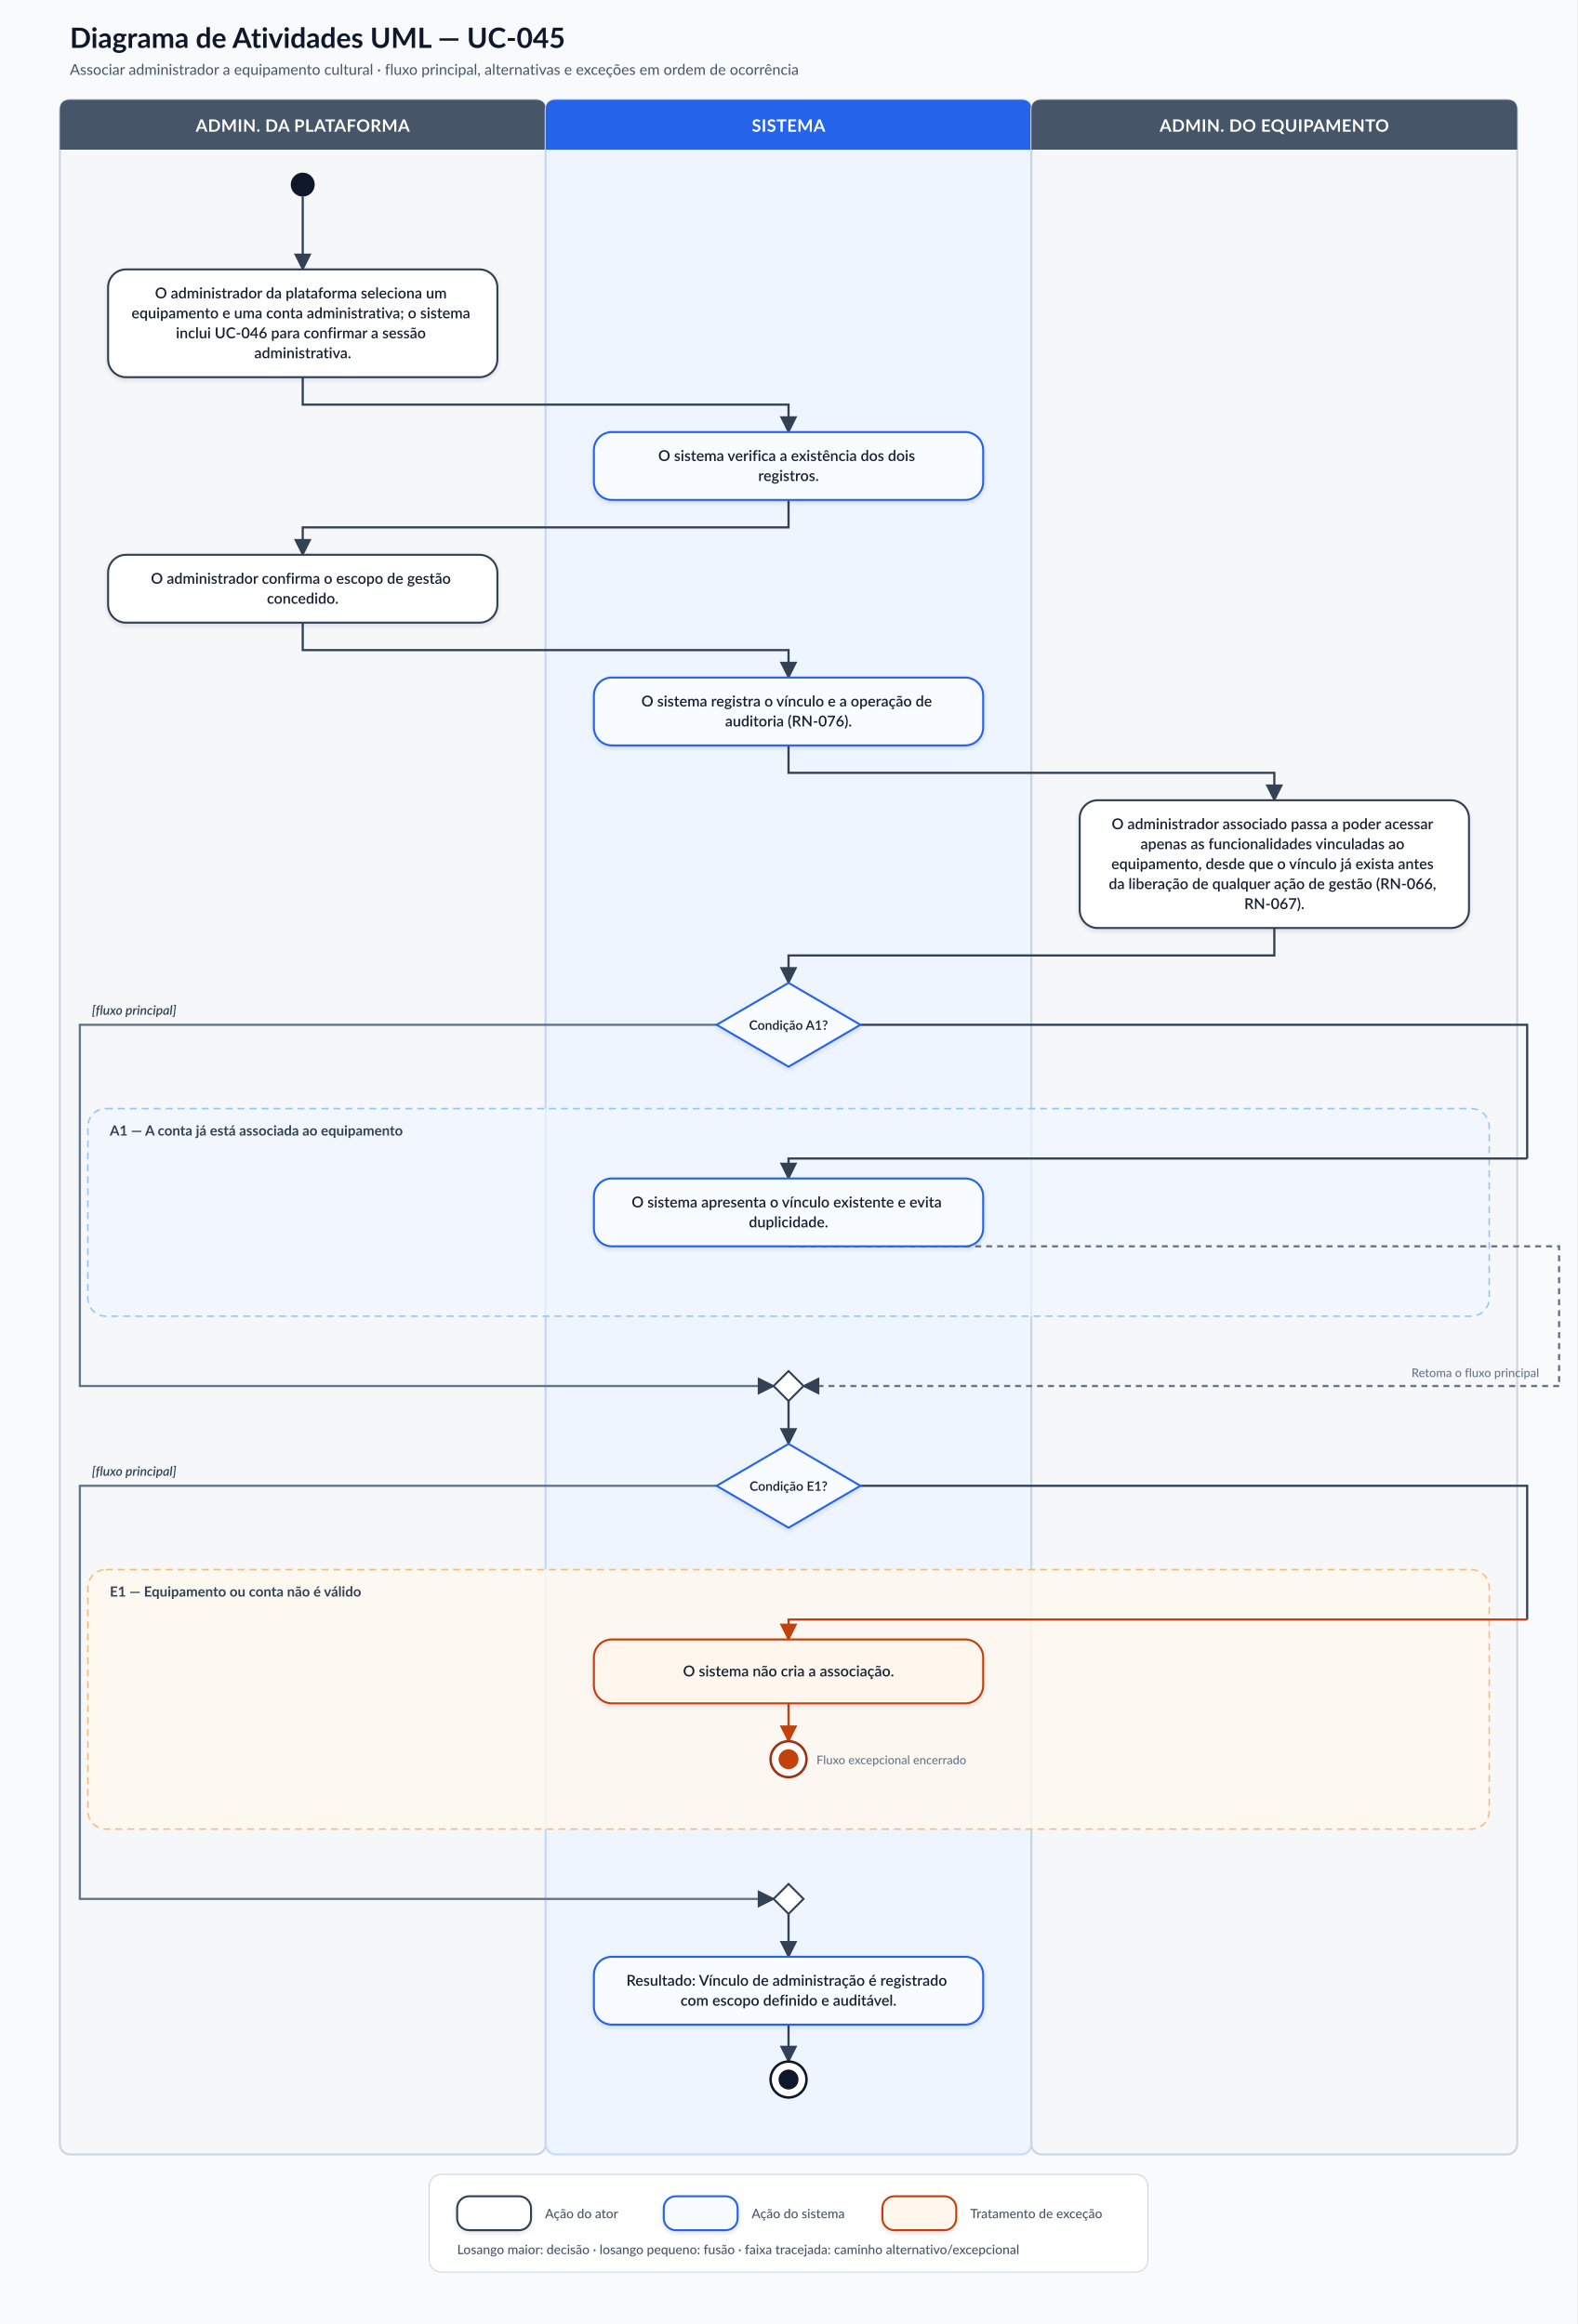
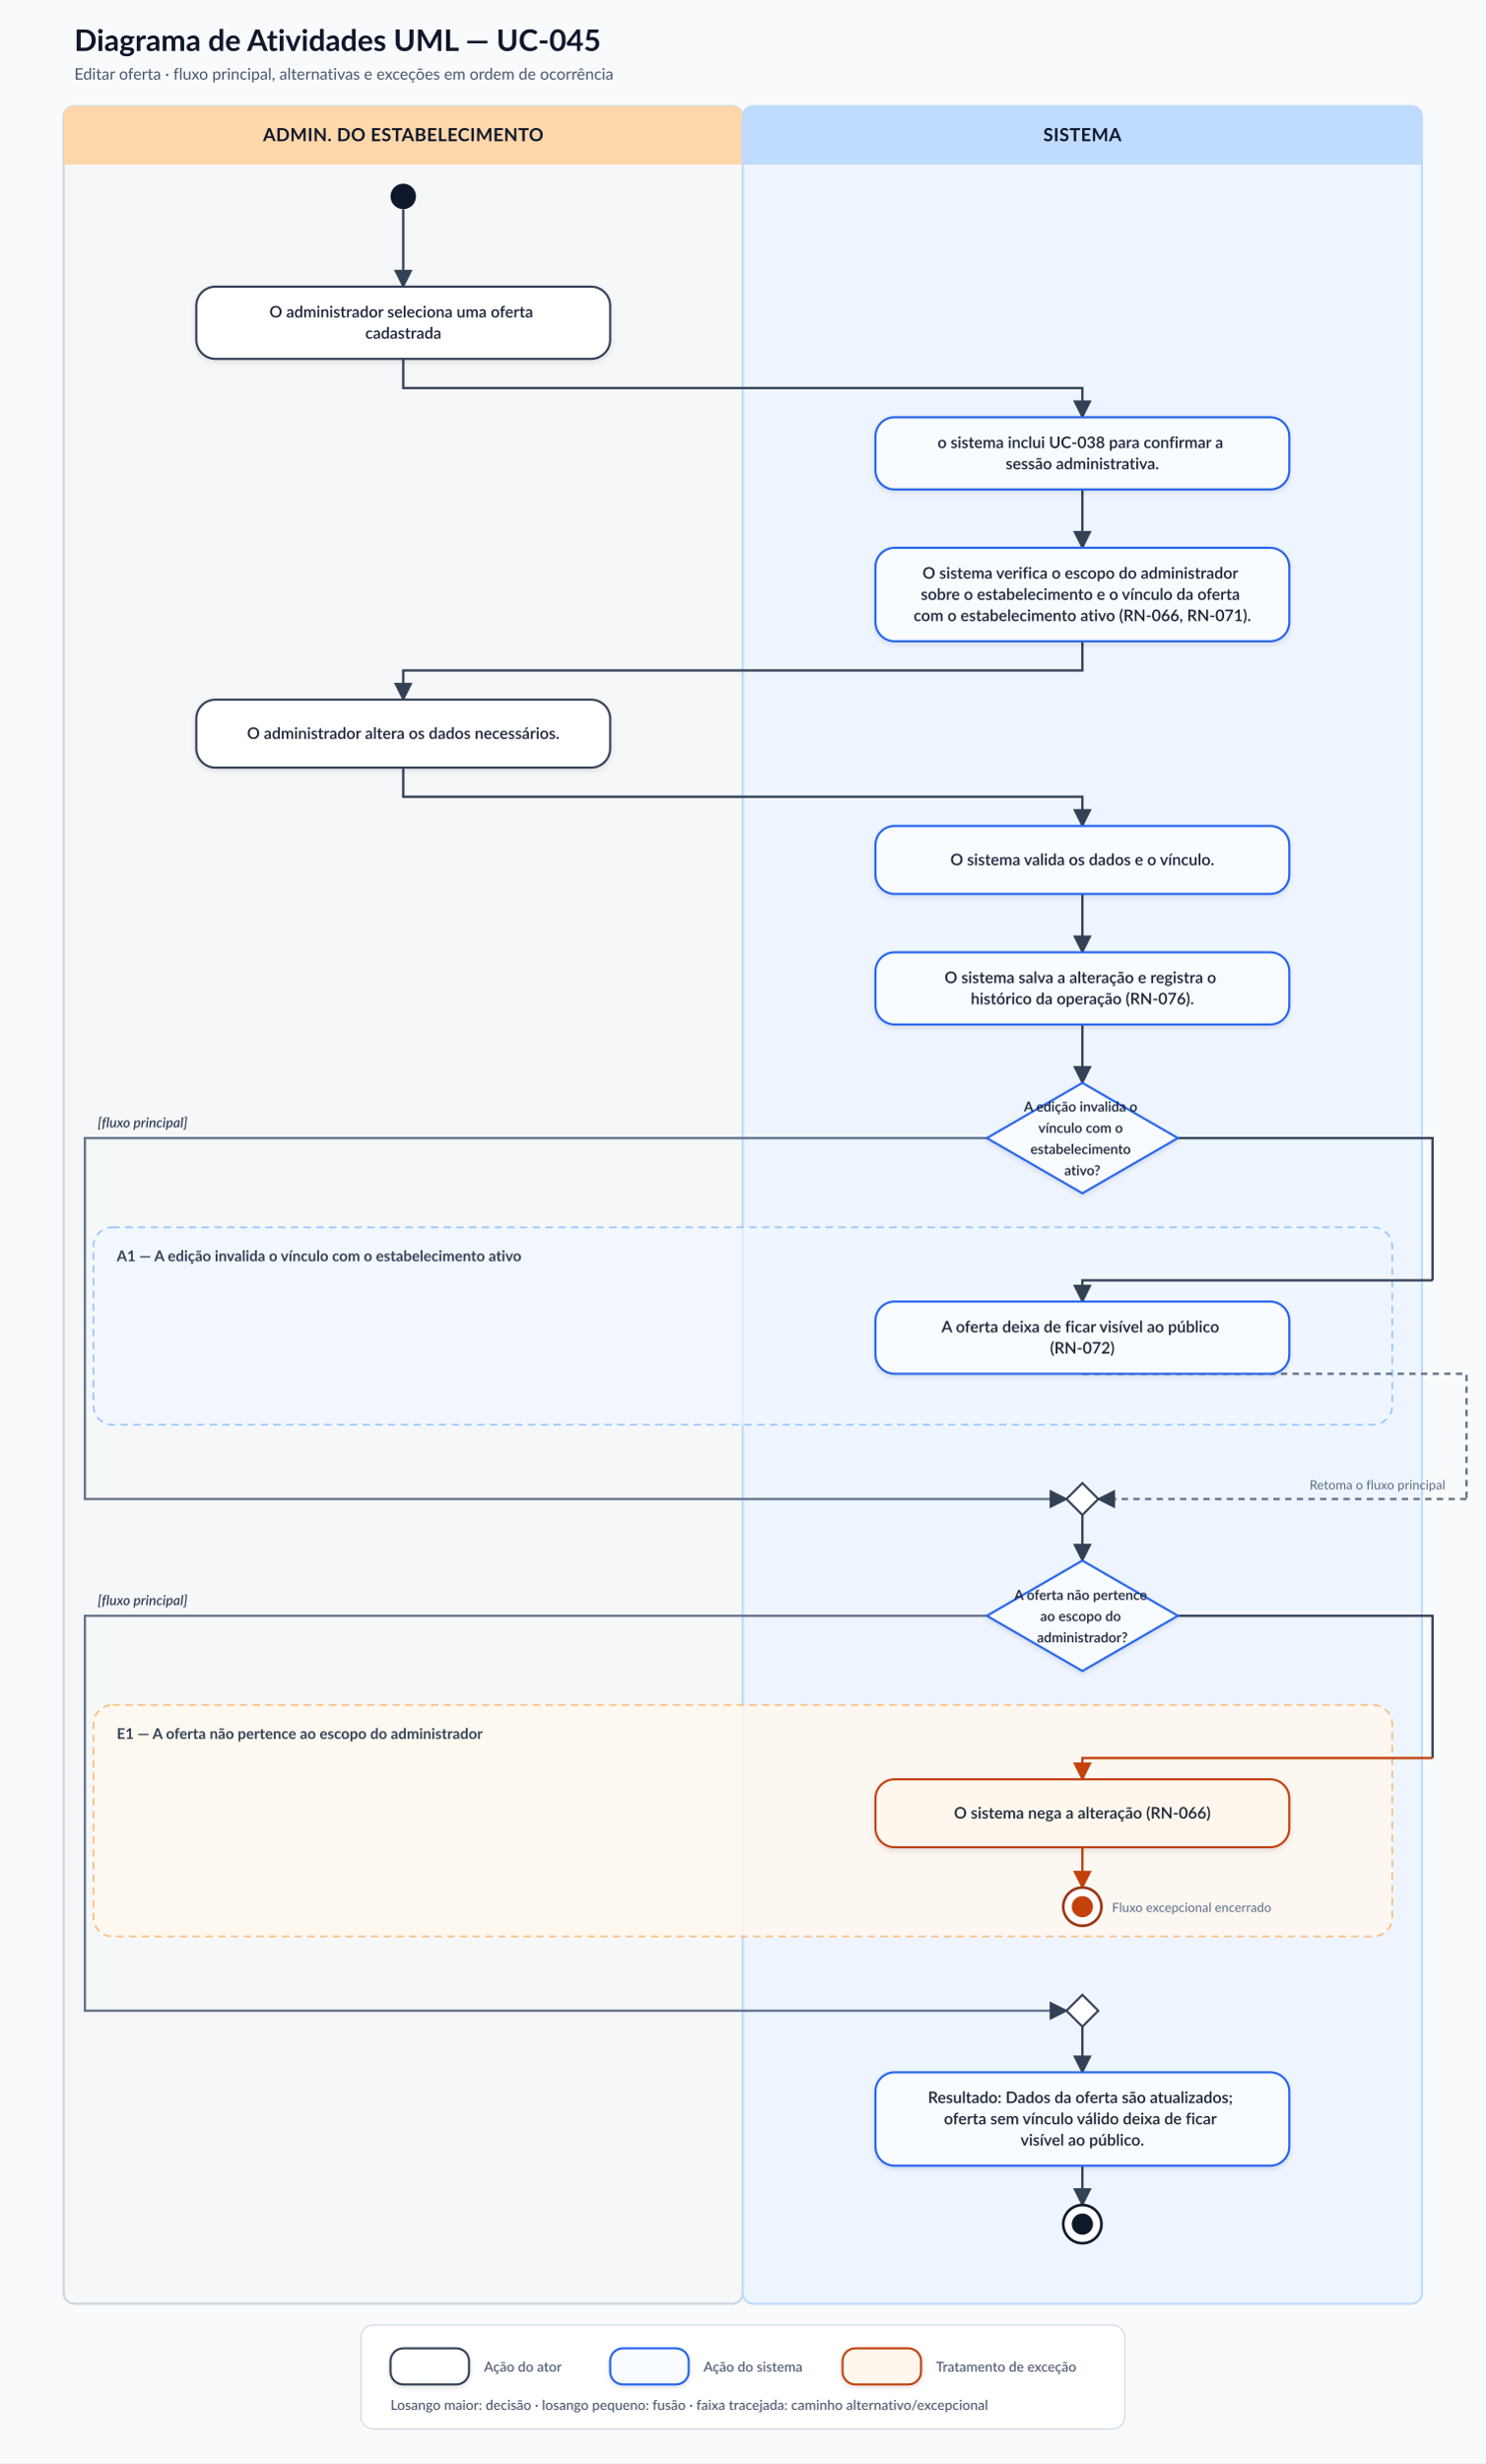
- <svg xmlns="http://www.w3.org/2000/svg" width="1580" height="2329.0" viewBox="0 0 1580 2329.0" role="img" aria-labelledby="title desc">
+ <svg xmlns="http://www.w3.org/2000/svg" width="1400.0" height="2320.0" viewBox="0 0 1400.0 2320.0" role="img" aria-labelledby="title desc">
  <defs>
    <marker id="arrow" viewBox="0 0 10 10" refX="9" refY="5" markerWidth="8" markerHeight="8" orient="auto-start-reverse">
      <path d="M0 0 L10 5 L0 10 z" fill="#334155" />
    </marker>
    <marker id="error-arrow" viewBox="0 0 10 10" refX="9" refY="5" markerWidth="8" markerHeight="8" orient="auto-start-reverse">
      <path d="M0 0 L10 5 L0 10 z" fill="#c2410c" />
    </marker>
    <filter id="shadow" x="-15%" y="-20%" width="130%" height="150%">
      <feDropShadow dx="0" dy="2" stdDeviation="2.5" flood-color="#0f172a" flood-opacity="0.12" />
    </filter>
    <style>
      .title { font: 700 28px "Lato", "DejaVu Sans", sans-serif; fill: #0f172a; }
      .subtitle { font: 400 15px "Lato", "DejaVu Sans", sans-serif; fill: #475569; }
-       .lane-title { font: 700 17px "Lato", "DejaVu Sans", sans-serif; fill: #fff; letter-spacing: .35px; text-anchor: middle; }
+       .lane-title { font: 700 17px "Lato", "DejaVu Sans", sans-serif; fill: #0f172a; letter-spacing: .35px; text-anchor: middle; }
      .node { fill: #fff; stroke: #334155; stroke-width: 2; filter: url(#shadow); }
      .system-node { fill: #f8fbff; stroke: #2563eb; }
      .exception-node { fill: #fff7ed; stroke: #c2410c; }
      .decision { filter: url(#shadow); }
      .merge { fill: #fff; stroke: #334155; stroke-width: 2; }
      .text { font: 600 15px "Lato", "DejaVu Sans", sans-serif; fill: #172033; }
      .small { font: 600 13px "Lato", "DejaVu Sans", sans-serif; fill: #172033; }
      .guard { font: italic 600 13px "Lato", "DejaVu Sans", sans-serif; fill: #334155; }
      .branch-code { font: 700 14px "Lato", "DejaVu Sans", sans-serif; fill: #334155; }
      .result-label { font: 500 12px "Lato", "DejaVu Sans", sans-serif; fill: #64748b; }
      .flow, .main-flow, .error-flow, .return-flow, .branch-bus { fill: none; stroke: #334155; stroke-width: 2.2; marker-end: url(#arrow); }
      .main-flow { stroke: #64748b; }
      .error-flow { stroke: #c2410c; marker-end: url(#error-arrow); }
      .return-flow { stroke: #64748b; stroke-dasharray: 6 5; }
      .branch-bus.no-arrow, .return-flow.no-arrow { marker-end: none; }
      .alternative-band { fill: #eff6ff; fill-opacity: .66; stroke: #93c5fd; stroke-width: 1.5; stroke-dasharray: 7 5; }
      .exception-band { fill: #fff7ed; fill-opacity: .82; stroke: #fdba74; stroke-width: 1.5; stroke-dasharray: 7 5; }
      .legend { font: 500 13px "Lato", "DejaVu Sans", sans-serif; fill: #475569; }
    </style>
  </defs>
-   <rect width="1580" height="2329.0" fill="#f8fafc" />
+   <rect width="1400.0" height="2320.0" fill="#f8fafc" />
  <text class="title" x="70" y="48">Diagrama de Atividades UML — UC-045</text>
-   <text class="subtitle" x="70" y="75">Associar administrador a equipamento cultural · fluxo principal, alternativas e exceções em ordem de ocorrência</text>
-   <rect x="60.0" y="100" width="486.7" height="2059.0" rx="10" fill="#f6f7f9" stroke="#cbd5e1" stroke-width="2" />
-   <path d="M70.0 100 H536.7 Q546.7 100 546.7 110 V150 H60.0 V110 Q60.0 100 70.0 100 Z" fill="#475569" />
-   <text class="lane-title" x="303.3" y="132">ADMIN. DA PLATAFORMA</text>
-   <rect x="546.7" y="100" width="486.7" height="2059.0" rx="10" fill="#eef5ff" stroke="#bfdbfe" stroke-width="2" />
-   <path d="M556.7 100 H1023.3 Q1033.3 100 1033.3 110 V150 H546.7 V110 Q546.7 100 556.7 100 Z" fill="#2563eb" />
-   <text class="lane-title" x="790.0" y="132">SISTEMA</text>
-   <rect x="1033.3" y="100" width="486.7" height="2059.0" rx="10" fill="#f6f7f9" stroke="#cbd5e1" stroke-width="2" />
-   <path d="M1043.3 100 H1510.0 Q1520.0 100 1520.0 110 V150 H1033.3 V110 Q1033.3 100 1043.3 100 Z" fill="#475569" />
-   <text class="lane-title" x="1276.7" y="132">ADMIN. DO EQUIPAMENTO</text>
-   <rect class="alternative-band" x="88" y="1111.0" width="1404.0" height="208.0" rx="18" />
-   <rect class="exception-band" x="88" y="1573.0" width="1404.0" height="260.0" rx="18" />
-   <path class="flow" d="M303.3 197.0 V270.0" />
-   <path class="flow" d="M303.3 378.0 V405.5 H790.0 V433.0" />
-   <path class="flow" d="M790.0 501.0 V528.5 H303.3 V556.0" />
-   <path class="flow" d="M303.3 624.0 V651.5 H790.0 V679.0" />
-   <path class="flow" d="M790.0 747.0 V774.5 H1276.7 V802.0" />
-   <path class="flow" d="M1276.7 930.0 V957.5 H790.0 V985.0" />
-   <path class="main-flow" d="M718.0 1027.0 H80.0 V1389.0 H775.0" />
-   <path class="branch-bus no-arrow" d="M862.0 1027.0 H1530.0 V1161.0" />
-   <path class="flow" d="M1530.0 1161.0 H790.0 V1181.0" />
-   <path class="return-flow no-arrow" d="M790.0 1249.0 H1562.0 V1389.0" />
-   <path class="return-flow" d="M1562.0 1389.0 H805.0" />
-   <path class="flow" d="M790.0 1404.0 V1447.0" />
-   <path class="main-flow" d="M718.0 1489.0 H80.0 V1903.0 H775.0" />
-   <path class="branch-bus no-arrow" d="M862.0 1489.0 H1530.0 V1623.0" />
-   <path class="error-flow" d="M1530.0 1623.0 H790.0 V1643.0" />
-   <path class="error-flow" d="M790.0 1707.0 V1745.0" />
-   <path class="flow" d="M790.0 1918.0 V1961.0" />
-   <path class="flow" d="M790.0 2029.0 V2066.0" />
-   <circle cx="303.3" cy="185" r="12" fill="#0f172a" />
-   <rect class="node" x="108.3" y="270.0" width="390.0" height="108.0" rx="18" />
-   <text class="text" x="303.3" y="299.0" text-anchor="middle">
-     <tspan x="303.3" y="299.0">O administrador da plataforma seleciona um</tspan>
-     <tspan x="303.3" y="319.0">equipamento e uma conta administrativa; o sistema</tspan>
-     <tspan x="303.3" y="339.0">inclui UC-046 para confirmar a sessão</tspan>
-     <tspan x="303.3" y="359.0">administrativa.</tspan>
+   <text class="subtitle" x="70" y="75">Editar oferta · fluxo principal, alternativas e exceções em ordem de ocorrência</text>
+   <rect x="60.0" y="100" width="640.0" height="2070.0" rx="10" fill="#f6f7f9" stroke="#cbd5e1" stroke-width="2" />
+   <path d="M70.0 100 H690.0 Q700.0 100 700.0 110 V155 H60.0 V110 Q60.0 100 70.0 100 Z" fill="#FED7AA" />
+   <text class="lane-title" x="380.0" y="133.0" text-anchor="middle">
+     <tspan x="380.0" y="133.0">ADMIN. DO ESTABELECIMENTO</tspan>
  </text>
-   <rect class="node system-node" x="595.0" y="433.0" width="390.0" height="68.0" rx="18" />
-   <text class="text" x="790.0" y="462.0" text-anchor="middle">
-     <tspan x="790.0" y="462.0">O sistema verifica a existência dos dois</tspan>
-     <tspan x="790.0" y="482.0">registros.</tspan>
+   <rect x="700.0" y="100" width="640.0" height="2070.0" rx="10" fill="#eef5ff" stroke="#bfdbfe" stroke-width="2" />
+   <path d="M710.0 100 H1330.0 Q1340.0 100 1340.0 110 V155 H700.0 V110 Q700.0 100 710.0 100 Z" fill="#BFDBFE" />
+   <text class="lane-title" x="1020.0" y="133.0" text-anchor="middle">
+     <tspan x="1020.0" y="133.0">SISTEMA</tspan>
  </text>
-   <rect class="node" x="108.3" y="556.0" width="390.0" height="68.0" rx="18" />
-   <text class="text" x="303.3" y="585.0" text-anchor="middle">
-     <tspan x="303.3" y="585.0">O administrador confirma o escopo de gestão</tspan>
-     <tspan x="303.3" y="605.0">concedido.</tspan>
+   <rect class="alternative-band" x="88" y="1156.0" width="1224.0" height="186.0" rx="18" />
+   <rect class="exception-band" x="88" y="1606.0" width="1224.0" height="218.0" rx="18" />
+   <path class="flow" d="M380.0 197.0 V270.0" />
+   <path class="flow" d="M380.0 338.0 V365.5 H1020.0 V393.0" />
+   <path class="flow" d="M1020.0 461.0 V516.0" />
+   <path class="flow" d="M1020.0 604.0 V631.5 H380.0 V659.0" />
+   <path class="flow" d="M380.0 723.0 V750.5 H1020.0 V778.0" />
+   <path class="flow" d="M1020.0 842.0 V897.0" />
+   <path class="flow" d="M1020.0 965.0 V1020.0" />
+   <path class="branch-bus no-arrow" d="M1110.0 1072.0 H1350.0 V1206.0" />
+   <path class="flow" d="M1350.0 1206.0 H1020.0 V1226.0" />
+   <path class="main-flow" d="M930.0 1072.0 H80.0 V1412.0 H1005.0" />
+   <path class="return-flow no-arrow" d="M1020.0 1294.0 H1382.0 V1412.0" />
+   <path class="return-flow" d="M1382.0 1412.0 H1035.0" />
+   <path class="flow" d="M1020.0 1427.0 V1470.0" />
+   <path class="branch-bus no-arrow" d="M1110.0 1522.0 H1350.0 V1656.0" />
+   <path class="error-flow" d="M1350.0 1656.0 H1020.0 V1676.0" />
+   <path class="main-flow" d="M930.0 1522.0 H80.0 V1894.0 H1005.0" />
+   <path class="error-flow" d="M1020.0 1740.0 V1778.0" />
+   <path class="flow" d="M1020.0 1909.0 V1952.0" />
+   <path class="flow" d="M1020.0 2040.0 V2077.0" />
+   <circle cx="380.0" cy="185" r="12" fill="#0f172a" />
+   <rect class="node" x="185.0" y="270.0" width="390.0" height="68.0" rx="18" />
+   <text class="text" x="380.0" y="299.0" text-anchor="middle">
+     <tspan x="380.0" y="299.0">O administrador seleciona uma oferta</tspan>
+     <tspan x="380.0" y="319.0">cadastrada</tspan>
  </text>
-   <rect class="node system-node" x="595.0" y="679.0" width="390.0" height="68.0" rx="18" />
-   <text class="text" x="790.0" y="708.0" text-anchor="middle">
-     <tspan x="790.0" y="708.0">O sistema registra o vínculo e a operação de</tspan>
-     <tspan x="790.0" y="728.0">auditoria (RN-076).</tspan>
+   <rect class="node system-node" x="825.0" y="393.0" width="390.0" height="68.0" rx="18" />
+   <text class="text" x="1020.0" y="422.0" text-anchor="middle">
+     <tspan x="1020.0" y="422.0">o sistema inclui UC-038 para confirmar a</tspan>
+     <tspan x="1020.0" y="442.0">sessão administrativa.</tspan>
  </text>
-   <rect class="node" x="1081.7" y="802.0" width="390.0" height="128.0" rx="18" />
-   <text class="text" x="1276.7" y="831.0" text-anchor="middle">
-     <tspan x="1276.7" y="831.0">O administrador associado passa a poder acessar</tspan>
-     <tspan x="1276.7" y="851.0">apenas as funcionalidades vinculadas ao</tspan>
-     <tspan x="1276.7" y="871.0">equipamento, desde que o vínculo já exista antes</tspan>
-     <tspan x="1276.7" y="891.0">da liberação de qualquer ação de gestão (RN-066,</tspan>
-     <tspan x="1276.7" y="911.0">RN-067).</tspan>
+   <rect class="node system-node" x="825.0" y="516.0" width="390.0" height="88.0" rx="18" />
+   <text class="text" x="1020.0" y="545.0" text-anchor="middle">
+     <tspan x="1020.0" y="545.0">O sistema verifica o escopo do administrador</tspan>
+     <tspan x="1020.0" y="565.0">sobre o estabelecimento e o vínculo da oferta</tspan>
+     <tspan x="1020.0" y="585.0">com o estabelecimento ativo (RN-066, RN-071).</tspan>
  </text>
-   <polygon class="node system-node decision" points="790.0,985.0 862.0,1027.0 790.0,1069.0 718.0,1027.0" />
-   <text class="small" x="790.0" y="1032.0" text-anchor="middle">
-     <tspan x="790.0" y="1032.0">Condição A1?</tspan>
+   <rect class="node" x="185.0" y="659.0" width="390.0" height="64.0" rx="18" />
+   <text class="text" x="380.0" y="696.0" text-anchor="middle">
+     <tspan x="380.0" y="696.0">O administrador altera os dados necessários.</tspan>
  </text>
-   <rect class="node system-node" x="595.0" y="1181.0" width="390.0" height="68.0" rx="18" />
-   <text class="text" x="790.0" y="1210.0" text-anchor="middle">
-     <tspan x="790.0" y="1210.0">O sistema apresenta o vínculo existente e evita</tspan>
-     <tspan x="790.0" y="1230.0">duplicidade.</tspan>
+   <rect class="node system-node" x="825.0" y="778.0" width="390.0" height="64.0" rx="18" />
+   <text class="text" x="1020.0" y="815.0" text-anchor="middle">
+     <tspan x="1020.0" y="815.0">O sistema valida os dados e o vínculo.</tspan>
  </text>
-   <polygon class="merge" points="790.0,1374.0 805.0,1389.0 790.0,1404.0 775.0,1389.0" />
-   <polygon class="node system-node decision" points="790.0,1447.0 862.0,1489.0 790.0,1531.0 718.0,1489.0" />
-   <text class="small" x="790.0" y="1494.0" text-anchor="middle">
-     <tspan x="790.0" y="1494.0">Condição E1?</tspan>
+   <rect class="node system-node" x="825.0" y="897.0" width="390.0" height="68.0" rx="18" />
+   <text class="text" x="1020.0" y="926.0" text-anchor="middle">
+     <tspan x="1020.0" y="926.0">O sistema salva a alteração e registra o</tspan>
+     <tspan x="1020.0" y="946.0">histórico da operação (RN-076).</tspan>
  </text>
-   <rect class="node exception-node" x="595.0" y="1643.0" width="390.0" height="64.0" rx="18" />
-   <text class="text" x="790.0" y="1680.0" text-anchor="middle">
-     <tspan x="790.0" y="1680.0">O sistema não cria a associação.</tspan>
+   <polygon class="node system-node decision" points="1020.0,1020.0 1110.0,1072.0 1020.0,1124.0 930.0,1072.0" />
+   <text class="small" x="1020.0" y="1047.0" text-anchor="middle">
+     <tspan x="1020.0" y="1047.0">A edição invalida o</tspan>
+     <tspan x="1020.0" y="1067.0">vínculo com o</tspan>
+     <tspan x="1020.0" y="1087.0">estabelecimento</tspan>
+     <tspan x="1020.0" y="1107.0">ativo?</tspan>
  </text>
-   <circle cx="790.0" cy="1763.0" r="18" fill="#fff" stroke="#9a3412" stroke-width="2.5" />
-   <circle cx="790.0" cy="1763.0" r="10" fill="#c2410c" />
-   <polygon class="merge" points="790.0,1888.0 805.0,1903.0 790.0,1918.0 775.0,1903.0" />
-   <rect class="node system-node" x="595.0" y="1961.0" width="390.0" height="68.0" rx="18" />
-   <text class="text" x="790.0" y="1990.0" text-anchor="middle">
-     <tspan x="790.0" y="1990.0">Resultado: Vínculo de administração é registrado</tspan>
-     <tspan x="790.0" y="2010.0">com escopo definido e auditável.</tspan>
+   <rect class="node system-node" x="825.0" y="1226.0" width="390.0" height="68.0" rx="18" />
+   <text class="text" x="1020.0" y="1255.0" text-anchor="middle">
+     <tspan x="1020.0" y="1255.0">A oferta deixa de ficar visível ao público</tspan>
+     <tspan x="1020.0" y="1275.0">(RN-072)</tspan>
  </text>
-   <circle cx="790.0" cy="2084.0" r="18" fill="#fff" stroke="#0f172a" stroke-width="2.5" />
-   <circle cx="790.0" cy="2084.0" r="10" fill="#0f172a" />
-   <text class="branch-code" x="110" y="1138.0">
-     <tspan x="110" y="1138.0">A1 — A conta já está associada ao equipamento</tspan>
+   <polygon class="merge" points="1020.0,1397.0 1035.0,1412.0 1020.0,1427.0 1005.0,1412.0" />
+   <polygon class="node system-node decision" points="1020.0,1470.0 1110.0,1522.0 1020.0,1574.0 930.0,1522.0" />
+   <text class="small" x="1020.0" y="1507.0" text-anchor="middle">
+     <tspan x="1020.0" y="1507.0">A oferta não pertence</tspan>
+     <tspan x="1020.0" y="1527.0">ao escopo do</tspan>
+     <tspan x="1020.0" y="1547.0">administrador?</tspan>
  </text>
-   <text class="guard" x="92" y="1017.0">[fluxo principal]</text>
-   <text class="result-label" x="1542.0" y="1380.0" text-anchor="end">Retoma o fluxo principal</text>
-   <text class="branch-code" x="110" y="1600.0">
-     <tspan x="110" y="1600.0">E1 — Equipamento ou conta não é válido</tspan>
+   <rect class="node exception-node" x="825.0" y="1676.0" width="390.0" height="64.0" rx="18" />
+   <text class="text" x="1020.0" y="1713.0" text-anchor="middle">
+     <tspan x="1020.0" y="1713.0">O sistema nega a alteração (RN-066)</tspan>
  </text>
-   <text class="guard" x="92" y="1479.0">[fluxo principal]</text>
-   <text class="result-label" x="818.0" y="1768.0">Fluxo excepcional encerrado</text>
-   <g transform="translate(430.0 2179.0)">
+   <circle cx="1020.0" cy="1796.0" r="18" fill="#fff" stroke="#9a3412" stroke-width="2.5" />
+   <circle cx="1020.0" cy="1796.0" r="10" fill="#c2410c" />
+   <polygon class="merge" points="1020.0,1879.0 1035.0,1894.0 1020.0,1909.0 1005.0,1894.0" />
+   <rect class="node system-node" x="825.0" y="1952.0" width="390.0" height="88.0" rx="18" />
+   <text class="text" x="1020.0" y="1981.0" text-anchor="middle">
+     <tspan x="1020.0" y="1981.0">Resultado: Dados da oferta são atualizados;</tspan>
+     <tspan x="1020.0" y="2001.0">oferta sem vínculo válido deixa de ficar</tspan>
+     <tspan x="1020.0" y="2021.0">visível ao público.</tspan>
+   </text>
+   <circle cx="1020.0" cy="2095.0" r="18" fill="#fff" stroke="#0f172a" stroke-width="2.5" />
+   <circle cx="1020.0" cy="2095.0" r="10" fill="#0f172a" />
+   <text class="result-label" x="1362.0" y="1403.0" text-anchor="end">Retoma o fluxo principal</text>
+   <text class="branch-code" x="110.0" y="1188.0" text-anchor="start">
+     <tspan x="110.0" y="1188.0">A1 — A edição invalida o vínculo com o estabelecimento ativo</tspan>
+   </text>
+   <text class="guard" x="92" y="1062.0">[fluxo principal]</text>
+   <text class="result-label" x="1048.0" y="1801.0">Fluxo excepcional encerrado</text>
+   <text class="branch-code" x="110.0" y="1638.0" text-anchor="start">
+     <tspan x="110.0" y="1638.0">E1 — A oferta não pertence ao escopo do administrador</tspan>
+   </text>
+   <text class="guard" x="92" y="1512.0">[fluxo principal]</text>
+   <g transform="translate(340.0 2190.0)">
    <rect x="0" y="0" width="720" height="98" rx="12" fill="#fff" stroke="#cbd5e1" />
    <rect class="node" x="28" y="22" width="74" height="34" rx="12" />
    <text class="legend" x="116" y="44">Ação do ator</text>
    <rect class="node system-node" x="235" y="22" width="74" height="34" rx="12" />
    <text class="legend" x="323" y="44">Ação do sistema</text>
    <rect class="node exception-node" x="454" y="22" width="74" height="34" rx="12" />
    <text class="legend" x="542" y="44">Tratamento de exceção</text>
    <text class="legend" x="28" y="80">Losango maior: decisão · losango pequeno: fusão · faixa tracejada: caminho alternativo/excepcional</text>
  </g>
</svg>
